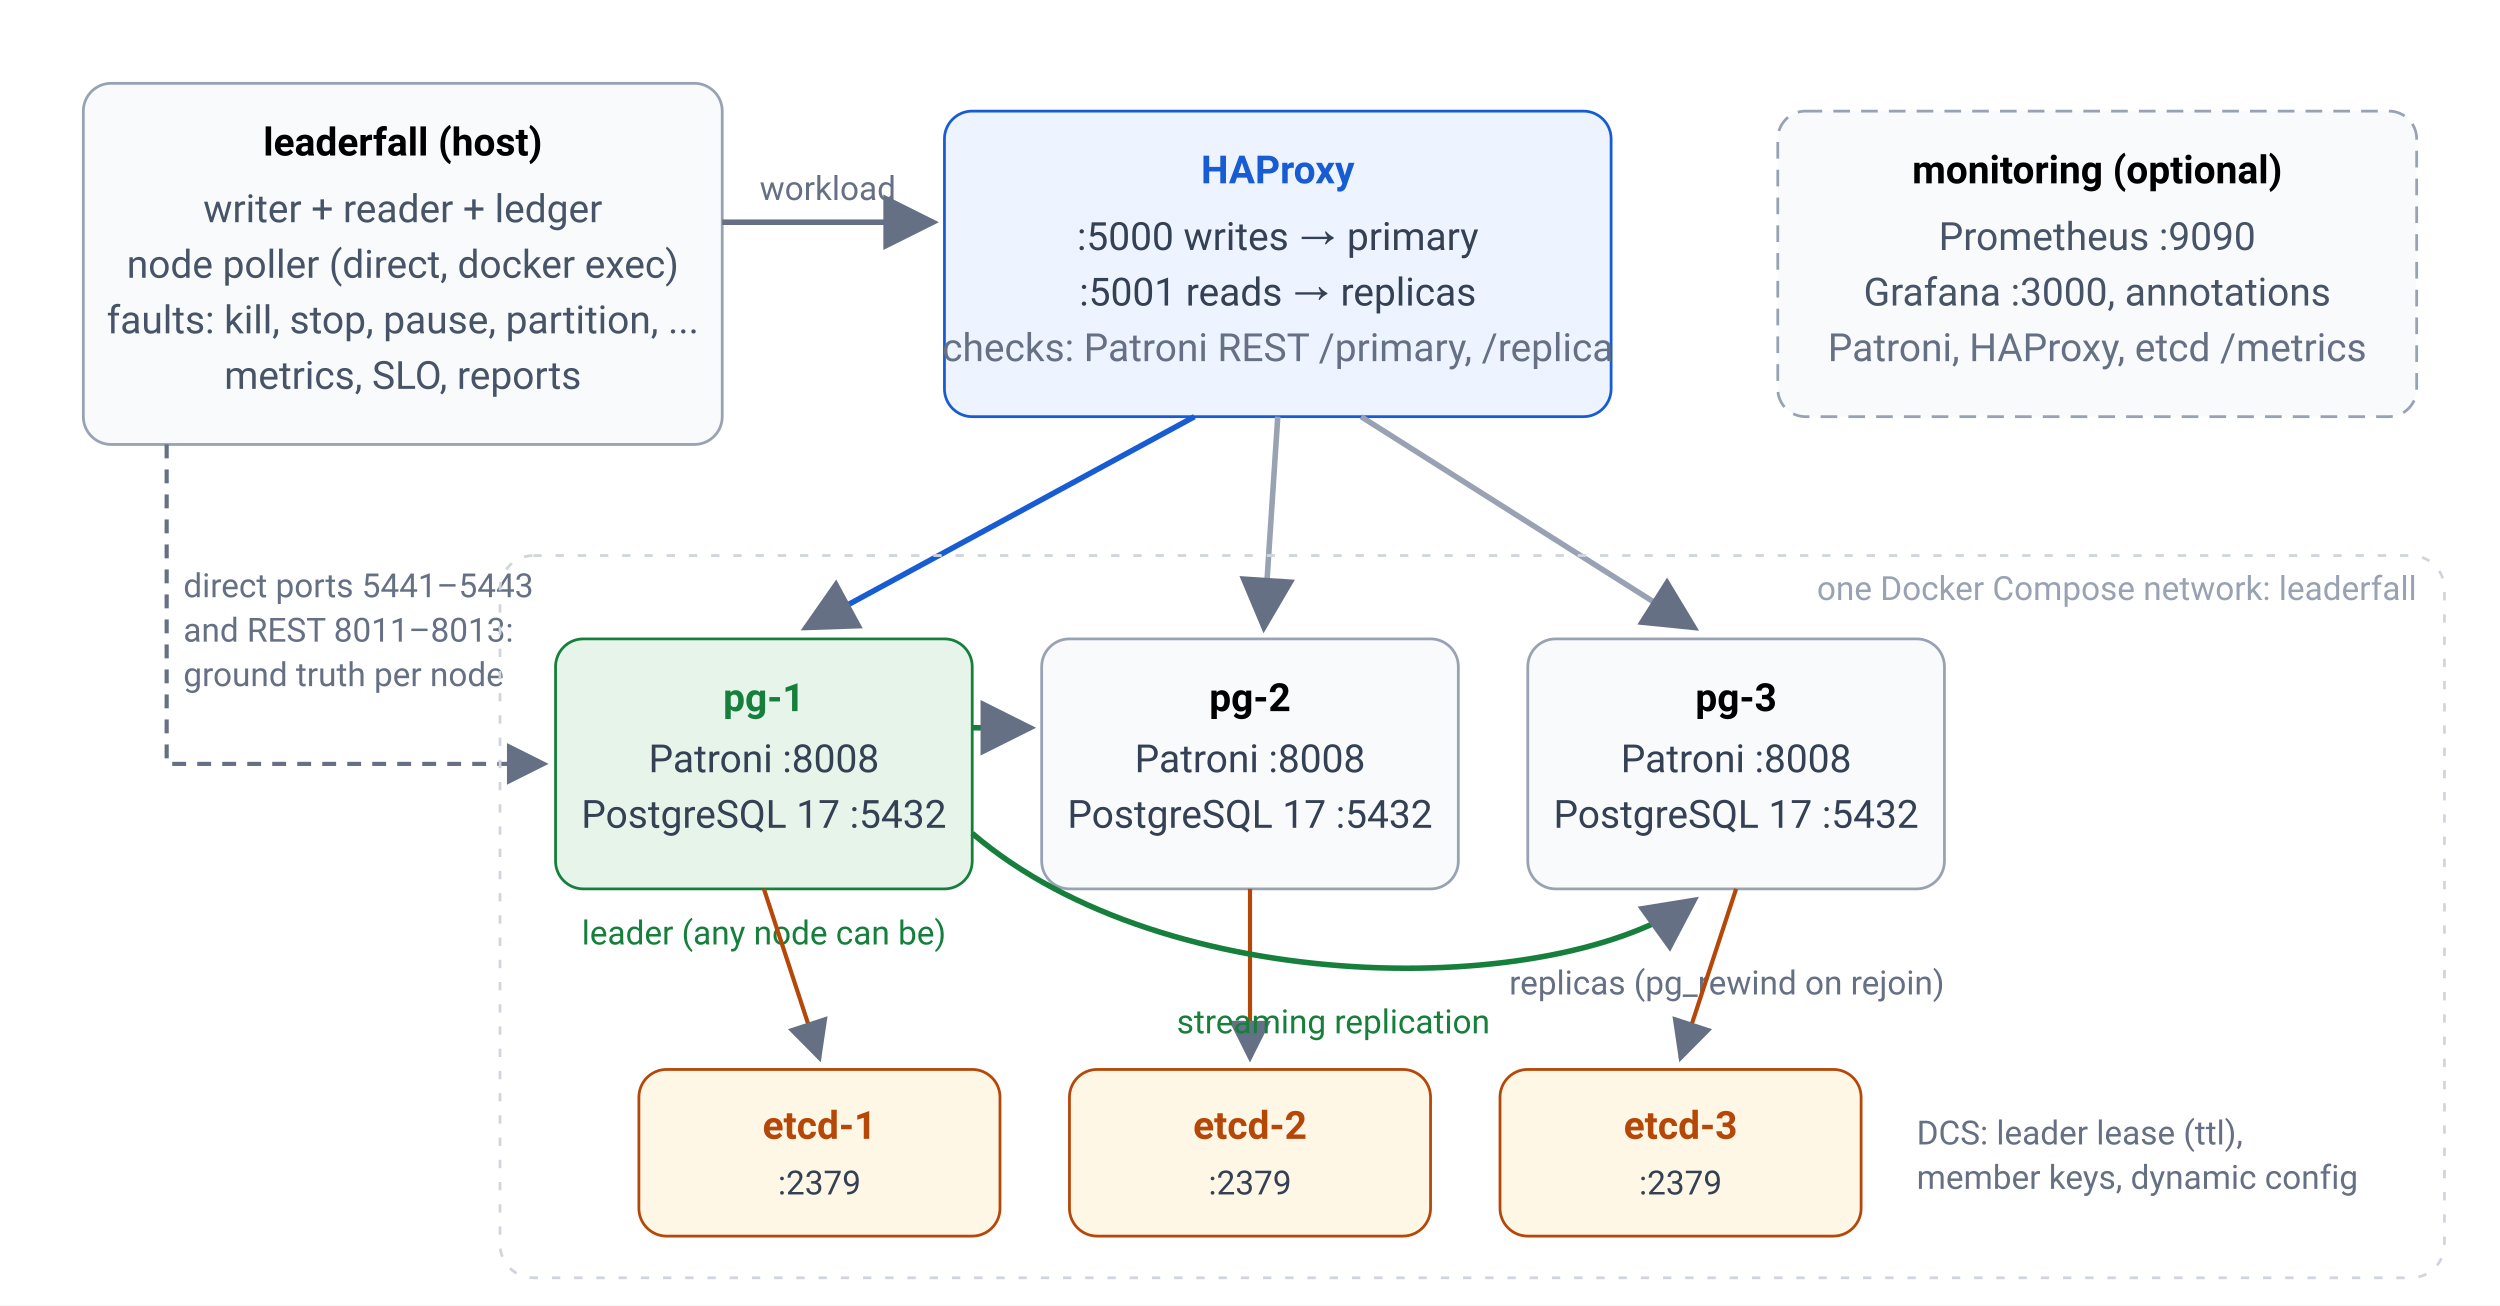
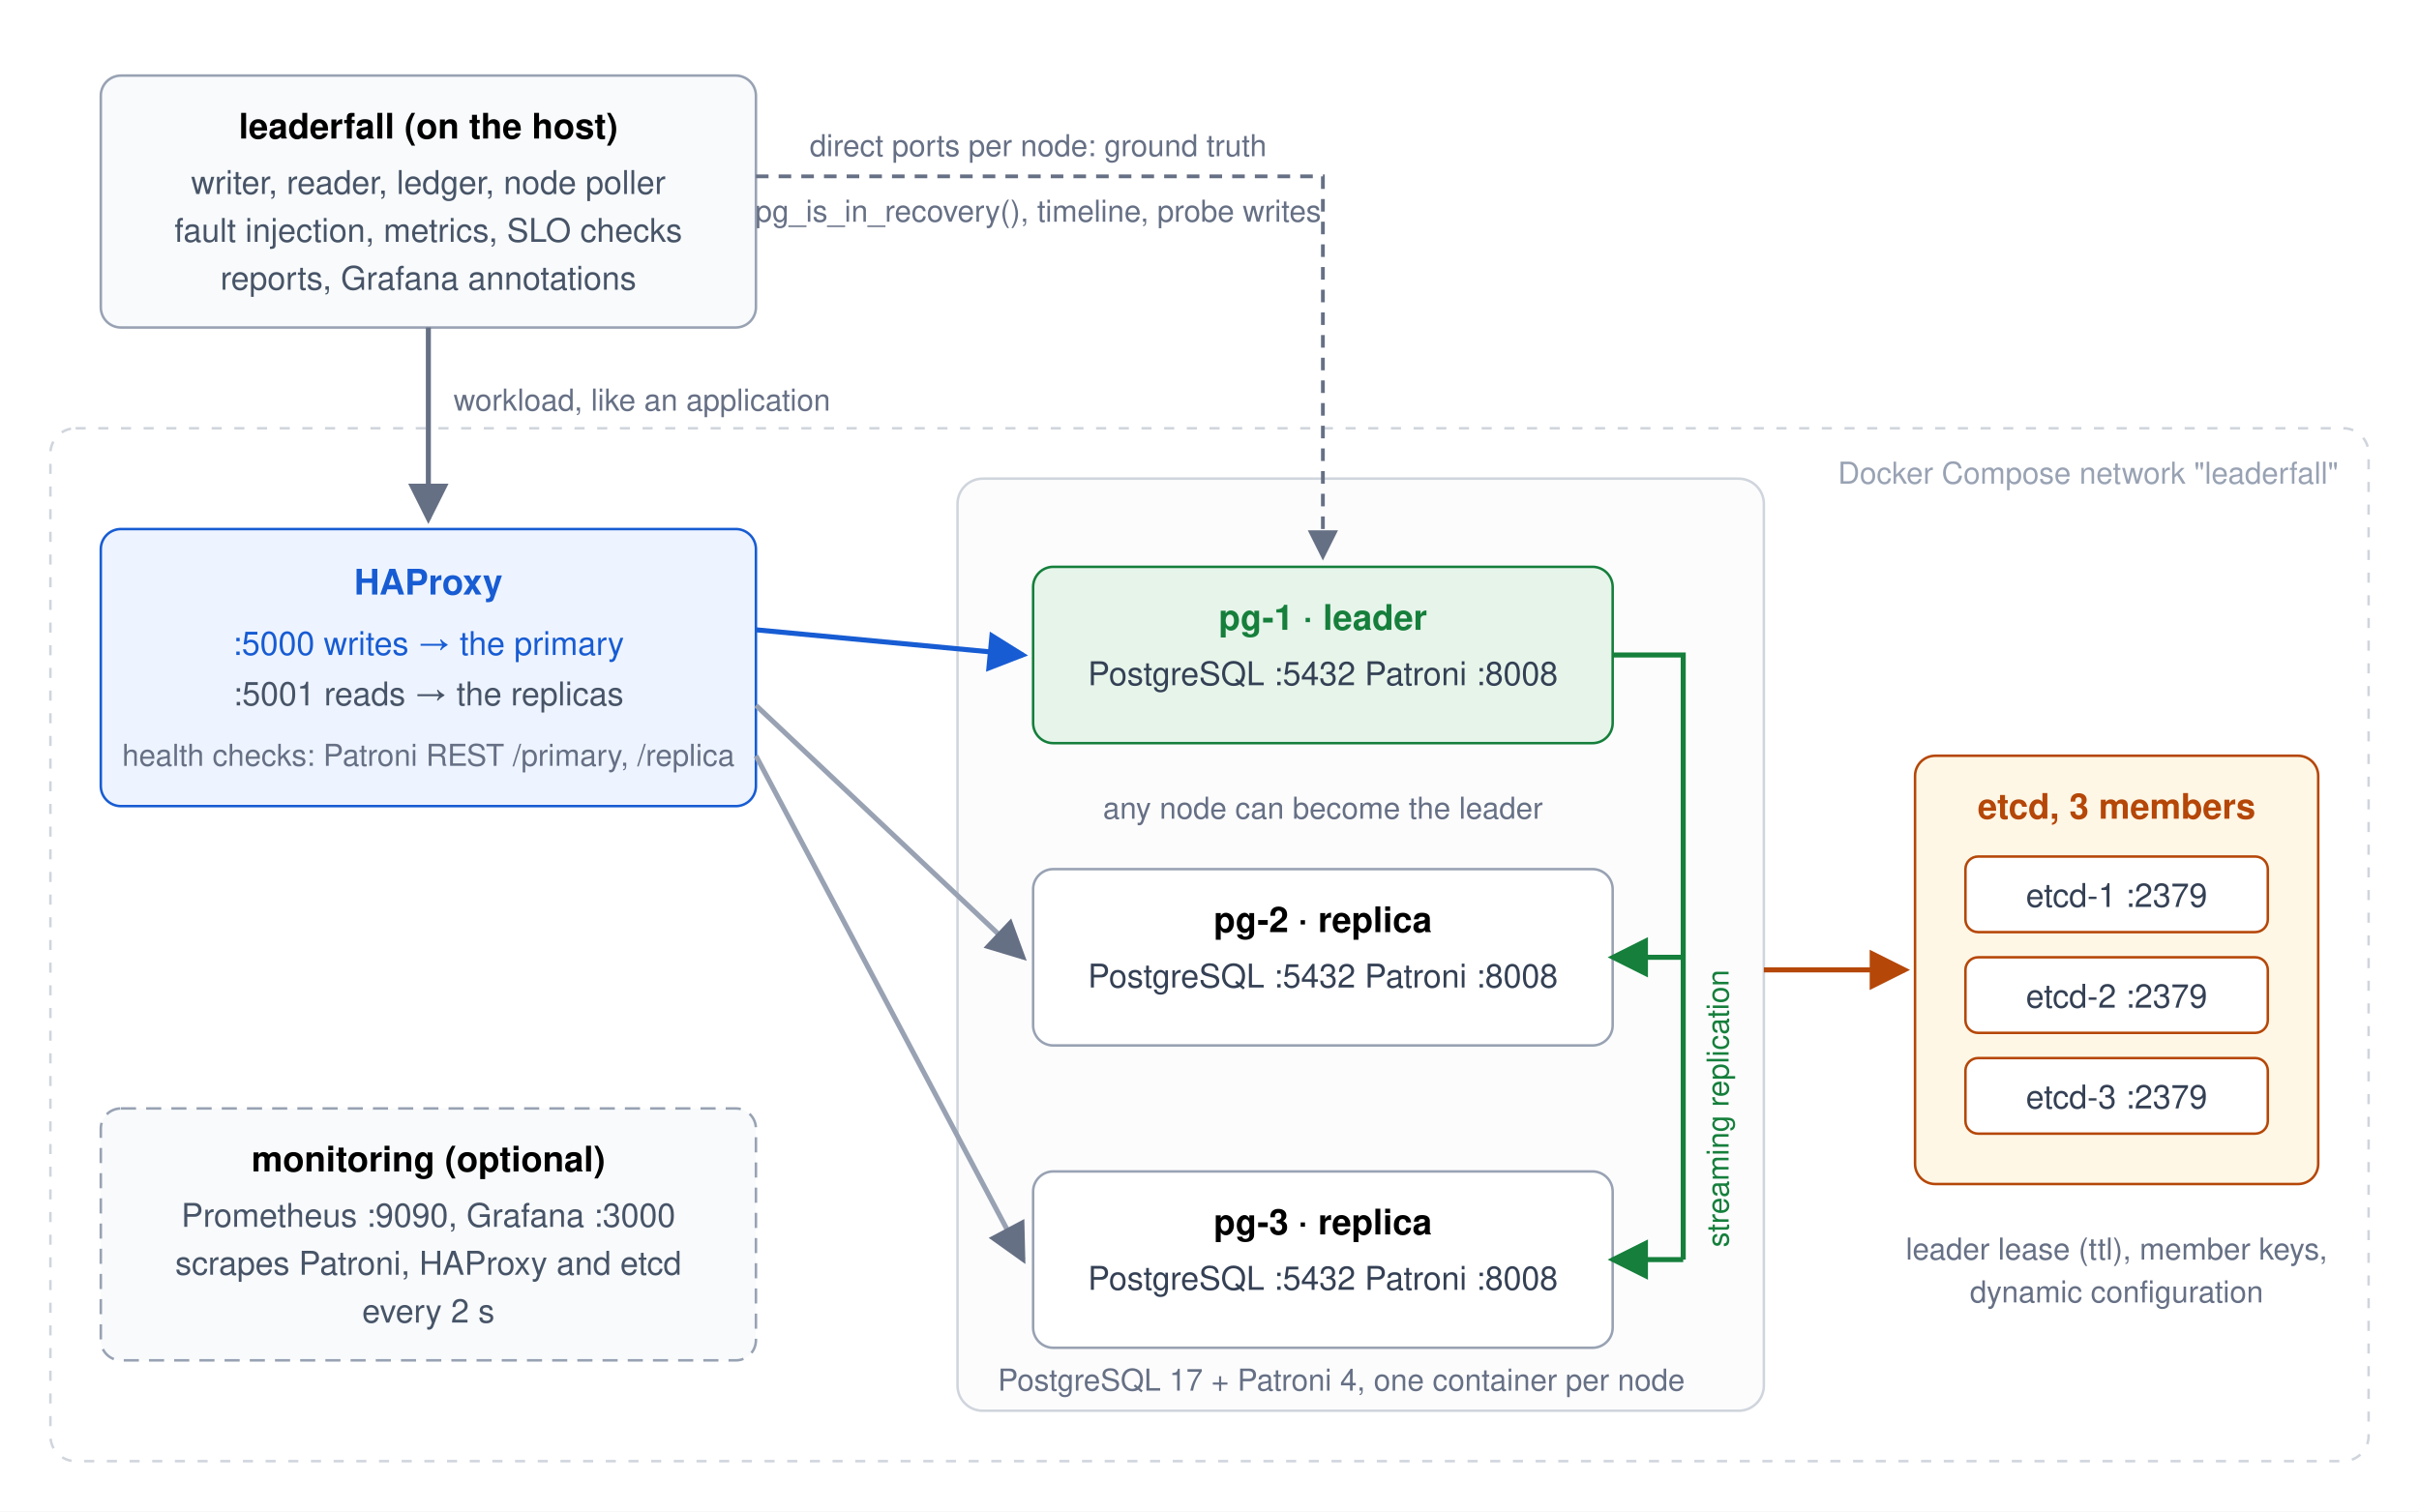
- <svg xmlns="http://www.w3.org/2000/svg" width="900" height="470" viewBox="0 0 900 470" font-family="Segoe UI, Roboto, Helvetica, Arial, sans-serif" font-size="14">
+ <svg xmlns="http://www.w3.org/2000/svg" width="960" height="600" viewBox="0 0 960 600" font-family="Segoe UI, Helvetica, Arial, sans-serif" font-size="13">
  <defs>
-     <marker id="arrow" markerWidth="10" markerHeight="10" refX="9" refY="5" orient="auto">
-       <path d="M0,0 L10,5 L0,10 z" fill="#667085" />
+     <marker id="a-grey" markerWidth="8" markerHeight="8" refX="7" refY="4" orient="auto">
+       <path d="M0,0 L8,4 L0,8 z" fill="#667085" />
+     </marker>
+     <marker id="a-blue" markerWidth="8" markerHeight="8" refX="7" refY="4" orient="auto">
+       <path d="M0,0 L8,4 L0,8 z" fill="#175cd3" />
+     </marker>
+     <marker id="a-green" markerWidth="8" markerHeight="8" refX="7" refY="4" orient="auto">
+       <path d="M0,0 L8,4 L0,8 z" fill="#157f3b" />
+     </marker>
+     <marker id="a-orange" markerWidth="8" markerHeight="8" refX="7" refY="4" orient="auto">
+       <path d="M0,0 L8,4 L0,8 z" fill="#b54708" />
    </marker>
  </defs>
-   <rect width="900" height="470" fill="#ffffff" />
-   <rect x="30" y="30" width="230" height="130" rx="10" fill="#f8fafc" stroke="#98a2b3" />
-   <text x="145" y="56" text-anchor="middle" font-weight="600">leaderfall (host)</text>
-   <text x="145" y="80" text-anchor="middle" fill="#475467">writer + reader + ledger</text>
-   <text x="145" y="100" text-anchor="middle" fill="#475467">node poller (direct, docker exec)</text>
-   <text x="145" y="120" text-anchor="middle" fill="#475467">faults: kill, stop, pause, partition, ...</text>
-   <text x="145" y="140" text-anchor="middle" fill="#475467">metrics, SLO, reports</text>
-   <rect x="340" y="40" width="240" height="110" rx="10" fill="#eef4ff" stroke="#175cd3" />
-   <text x="460" y="66" text-anchor="middle" font-weight="600" fill="#175cd3">HAProxy</text>
-   <text x="460" y="90" text-anchor="middle" fill="#344054">:5000 writes → primary</text>
-   <text x="460" y="110" text-anchor="middle" fill="#344054">:5001 reads → replicas</text>
-   <text x="460" y="130" text-anchor="middle" fill="#667085">checks: Patroni REST /primary, /replica</text>
-   <line x1="260" y1="80" x2="336" y2="80" stroke="#667085" stroke-width="2" marker-end="url(#arrow)" />
-   <text x="298" y="72" text-anchor="middle" fill="#667085" font-size="12">workload</text>
-   <rect x="640" y="40" width="230" height="110" rx="10" fill="#f8fafc" stroke="#98a2b3" stroke-dasharray="6,4" />
-   <text x="755" y="66" text-anchor="middle" font-weight="600">monitoring (optional)</text>
-   <text x="755" y="90" text-anchor="middle" fill="#475467">Prometheus :9090</text>
-   <text x="755" y="110" text-anchor="middle" fill="#475467">Grafana :3000, annotations</text>
-   <text x="755" y="130" text-anchor="middle" fill="#667085">Patroni, HAProxy, etcd /metrics</text>
-   <g id="pg">
-     <rect x="200" y="230" width="150" height="90" rx="10" fill="#e6f4ea" stroke="#157f3b" />
-     <text x="275" y="256" text-anchor="middle" font-weight="600" fill="#157f3b">pg-1</text>
-     <text x="275" y="278" text-anchor="middle" fill="#344054">Patroni :8008</text>
-     <text x="275" y="298" text-anchor="middle" fill="#344054">PostgreSQL 17 :5432</text>
-   </g>
-   <g>
-     <rect x="375" y="230" width="150" height="90" rx="10" fill="#f8fafc" stroke="#98a2b3" />
-     <text x="450" y="256" text-anchor="middle" font-weight="600">pg-2</text>
-     <text x="450" y="278" text-anchor="middle" fill="#344054">Patroni :8008</text>
-     <text x="450" y="298" text-anchor="middle" fill="#344054">PostgreSQL 17 :5432</text>
-   </g>
-   <g>
-     <rect x="550" y="230" width="150" height="90" rx="10" fill="#f8fafc" stroke="#98a2b3" />
-     <text x="625" y="256" text-anchor="middle" font-weight="600">pg-3</text>
-     <text x="625" y="278" text-anchor="middle" fill="#344054">Patroni :8008</text>
-     <text x="625" y="298" text-anchor="middle" fill="#344054">PostgreSQL 17 :5432</text>
-   </g>
-   <text x="275" y="340" text-anchor="middle" fill="#157f3b" font-size="12">leader (any node can be)</text>
-   <text x="700" y="358" text-anchor="end" fill="#667085" font-size="12">replicas (pg_rewind on rejoin)</text>
-   <line x1="430" y1="150" x2="290" y2="226" stroke="#175cd3" stroke-width="2" marker-end="url(#arrow)" />
-   <line x1="460" y1="150" x2="455" y2="226" stroke="#98a2b3" stroke-width="2" marker-end="url(#arrow)" />
-   <line x1="490" y1="150" x2="610" y2="226" stroke="#98a2b3" stroke-width="2" marker-end="url(#arrow)" />
-   <path d="M60,160 L60,275 L196,275" fill="none" stroke="#667085" stroke-width="1.5" stroke-dasharray="5,4" marker-end="url(#arrow)" />
-   <text x="66" y="215" fill="#667085" font-size="12">direct ports 5441–5443</text>
-   <text x="66" y="231" fill="#667085" font-size="12">and REST 8011–8013:</text>
-   <text x="66" y="247" fill="#667085" font-size="12">ground truth per node</text>
-   <rect x="230" y="385" width="130" height="60" rx="10" fill="#fff7e6" stroke="#b54708" />
-   <text x="295" y="410" text-anchor="middle" font-weight="600" fill="#b54708">etcd-1</text>
-   <text x="295" y="430" text-anchor="middle" fill="#344054" font-size="12">:2379</text>
-   <rect x="385" y="385" width="130" height="60" rx="10" fill="#fff7e6" stroke="#b54708" />
-   <text x="450" y="410" text-anchor="middle" font-weight="600" fill="#b54708">etcd-2</text>
-   <text x="450" y="430" text-anchor="middle" fill="#344054" font-size="12">:2379</text>
-   <rect x="540" y="385" width="130" height="60" rx="10" fill="#fff7e6" stroke="#b54708" />
-   <text x="605" y="410" text-anchor="middle" font-weight="600" fill="#b54708">etcd-3</text>
-   <text x="605" y="430" text-anchor="middle" fill="#344054" font-size="12">:2379</text>
-   <text x="690" y="412" fill="#667085" font-size="12">DCS: leader lease (ttl),</text>
-   <text x="690" y="428" fill="#667085" font-size="12">member keys, dynamic config</text>
-   <line x1="275" y1="320" x2="295" y2="381" stroke="#b54708" stroke-width="1.5" marker-end="url(#arrow)" />
-   <line x1="450" y1="320" x2="450" y2="381" stroke="#b54708" stroke-width="1.5" marker-end="url(#arrow)" />
-   <line x1="625" y1="320" x2="605" y2="381" stroke="#b54708" stroke-width="1.5" marker-end="url(#arrow)" />
-   <path d="M350,262 L371,262" stroke="#157f3b" stroke-width="2" marker-end="url(#arrow)" />
-   <path d="M350,300 C420,360 560,360 610,324" fill="none" stroke="#157f3b" stroke-width="2" marker-end="url(#arrow)" />
-   <text x="480" y="372" text-anchor="middle" fill="#157f3b" font-size="12">streaming replication</text>
-   <rect x="180" y="200" width="700" height="260" rx="12" fill="none" stroke="#d0d5dd" stroke-dasharray="3,5" />
-   <text x="870" y="216" text-anchor="end" fill="#98a2b3" font-size="12">one Docker Compose network: leaderfall</text>
+   <rect width="960" height="600" fill="#ffffff" />
+   <rect x="40" y="30" width="260" height="100" rx="8" fill="#f8fafc" stroke="#98a2b3" />
+   <text x="170" y="55" text-anchor="middle" font-weight="600" font-size="14">leaderfall (on the host)</text>
+   <text x="170" y="77" text-anchor="middle" fill="#475467">writer, reader, ledger, node poller</text>
+   <text x="170" y="96" text-anchor="middle" fill="#475467">fault injection, metrics, SLO checks</text>
+   <text x="170" y="115" text-anchor="middle" fill="#475467">reports, Grafana annotations</text>
+   <rect x="20" y="170" width="920" height="410" rx="10" fill="none" stroke="#d0d5dd" stroke-dasharray="4,5" />
+   <text x="928" y="192" text-anchor="end" fill="#98a2b3" font-size="12">Docker Compose network "leaderfall"</text>
+   <rect x="40" y="210" width="260" height="110" rx="8" fill="#eef4ff" stroke="#175cd3" />
+   <text x="170" y="236" text-anchor="middle" font-weight="600" font-size="14" fill="#175cd3">HAProxy</text>
+   <text x="170" y="260" text-anchor="middle" fill="#175cd3">:5000  writes → the primary</text>
+   <text x="170" y="280" text-anchor="middle" fill="#475467">:5001  reads → the replicas</text>
+   <text x="170" y="304" text-anchor="middle" fill="#667085" font-size="12">health checks: Patroni REST /primary, /replica</text>
+   <rect x="40" y="440" width="260" height="100" rx="8" fill="#f8fafc" stroke="#98a2b3" stroke-dasharray="6,4" />
+   <text x="170" y="465" text-anchor="middle" font-weight="600" font-size="14">monitoring (optional)</text>
+   <text x="170" y="487" text-anchor="middle" fill="#475467">Prometheus :9090, Grafana :3000</text>
+   <text x="170" y="506" text-anchor="middle" fill="#475467">scrapes Patroni, HAProxy and etcd</text>
+   <text x="170" y="525" text-anchor="middle" fill="#475467">every 2 s</text>
+   <rect x="380" y="190" width="320" height="370" rx="10" fill="#fcfcfd" stroke="#d0d5dd" />
+   <text x="396" y="552" fill="#667085" font-size="12">PostgreSQL 17 + Patroni 4, one container per node</text>
+   <rect x="410" y="225" width="230" height="70" rx="8" fill="#e6f4ea" stroke="#157f3b" />
+   <text x="525" y="250" text-anchor="middle" font-weight="600" font-size="14" fill="#157f3b">pg-1  ·  leader</text>
+   <text x="525" y="272" text-anchor="middle" fill="#344054">PostgreSQL :5432   Patroni :8008</text>
+   <rect x="410" y="345" width="230" height="70" rx="8" fill="#ffffff" stroke="#98a2b3" />
+   <text x="525" y="370" text-anchor="middle" font-weight="600" font-size="14">pg-2  ·  replica</text>
+   <text x="525" y="392" text-anchor="middle" fill="#344054">PostgreSQL :5432   Patroni :8008</text>
+   <rect x="410" y="465" width="230" height="70" rx="8" fill="#ffffff" stroke="#98a2b3" />
+   <text x="525" y="490" text-anchor="middle" font-weight="600" font-size="14">pg-3  ·  replica</text>
+   <text x="525" y="512" text-anchor="middle" fill="#344054">PostgreSQL :5432   Patroni :8008</text>
+   <text x="525" y="325" text-anchor="middle" fill="#667085" font-size="12">any node can become the leader</text>
+   <path d="M640,260 L668,260 L668,500" fill="none" stroke="#157f3b" stroke-width="2" />
+   <path d="M668,380 L640,380" fill="none" stroke="#157f3b" stroke-width="2" marker-end="url(#a-green)" />
+   <path d="M668,500 L640,500" fill="none" stroke="#157f3b" stroke-width="2" marker-end="url(#a-green)" />
+   <text transform="translate(686,440) rotate(-90)" text-anchor="middle" fill="#157f3b" font-size="12">streaming replication</text>
+   <rect x="760" y="300" width="160" height="170" rx="8" fill="#fff7e6" stroke="#b54708" />
+   <text x="840" y="325" text-anchor="middle" font-weight="600" font-size="14" fill="#b54708">etcd, 3 members</text>
+   <rect x="780" y="340" width="120" height="30" rx="5" fill="#ffffff" stroke="#b54708" />
+   <text x="840" y="360" text-anchor="middle" fill="#344054">etcd-1  :2379</text>
+   <rect x="780" y="380" width="120" height="30" rx="5" fill="#ffffff" stroke="#b54708" />
+   <text x="840" y="400" text-anchor="middle" fill="#344054">etcd-2  :2379</text>
+   <rect x="780" y="420" width="120" height="30" rx="5" fill="#ffffff" stroke="#b54708" />
+   <text x="840" y="440" text-anchor="middle" fill="#344054">etcd-3  :2379</text>
+   <text x="840" y="500" text-anchor="middle" fill="#667085" font-size="12">leader lease (ttl), member keys,</text>
+   <text x="840" y="517" text-anchor="middle" fill="#667085" font-size="12">dynamic configuration</text>
+   <line x1="700" y1="385" x2="756" y2="385" stroke="#b54708" stroke-width="2" marker-end="url(#a-orange)" />
+   <line x1="170" y1="130" x2="170" y2="206" stroke="#667085" stroke-width="2" marker-end="url(#a-grey)" />
+   <text x="180" y="163" fill="#667085" font-size="12">workload, like an application</text>
+   <path d="M300,70 L525,70 L525,221" fill="none" stroke="#667085" stroke-width="1.5" stroke-dasharray="5,4" marker-end="url(#a-grey)" />
+   <text x="412" y="62" text-anchor="middle" fill="#667085" font-size="12">direct ports per node: ground truth</text>
+   <text x="412" y="88" text-anchor="middle" fill="#667085" font-size="12">pg_is_in_recovery(), timeline, probe writes</text>
+   <line x1="300" y1="250" x2="406" y2="260" stroke="#175cd3" stroke-width="2" marker-end="url(#a-blue)" />
+   <line x1="300" y1="280" x2="406" y2="380" stroke="#98a2b3" stroke-width="2" marker-end="url(#a-grey)" />
+   <line x1="300" y1="300" x2="406" y2="500" stroke="#98a2b3" stroke-width="2" marker-end="url(#a-grey)" />
</svg>
